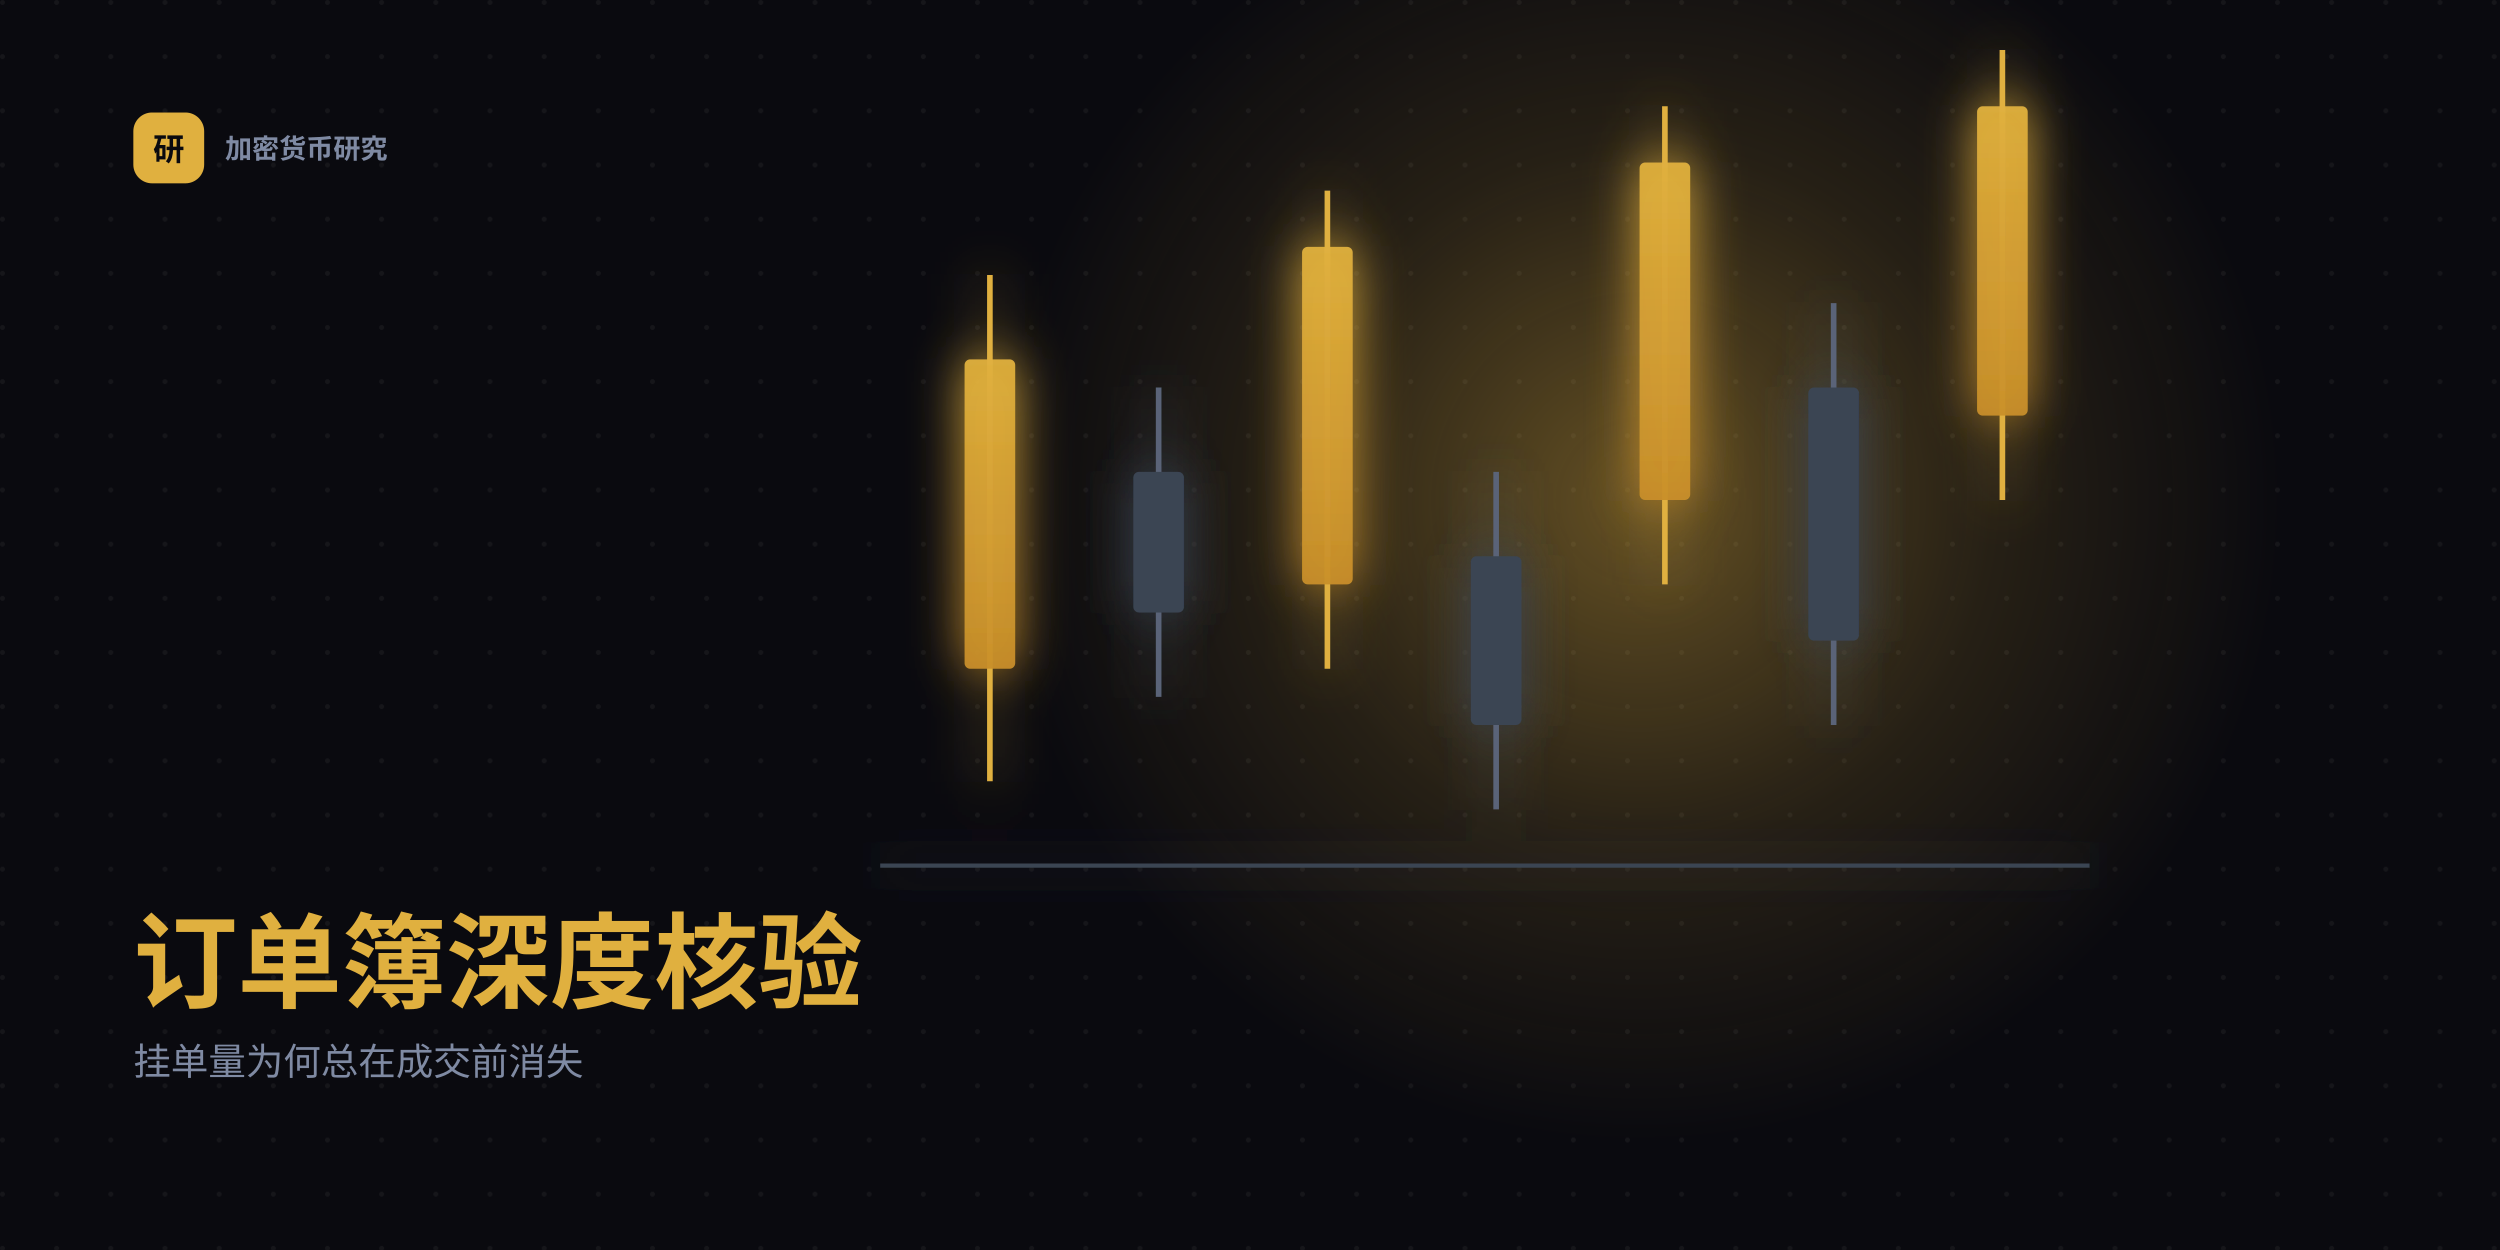
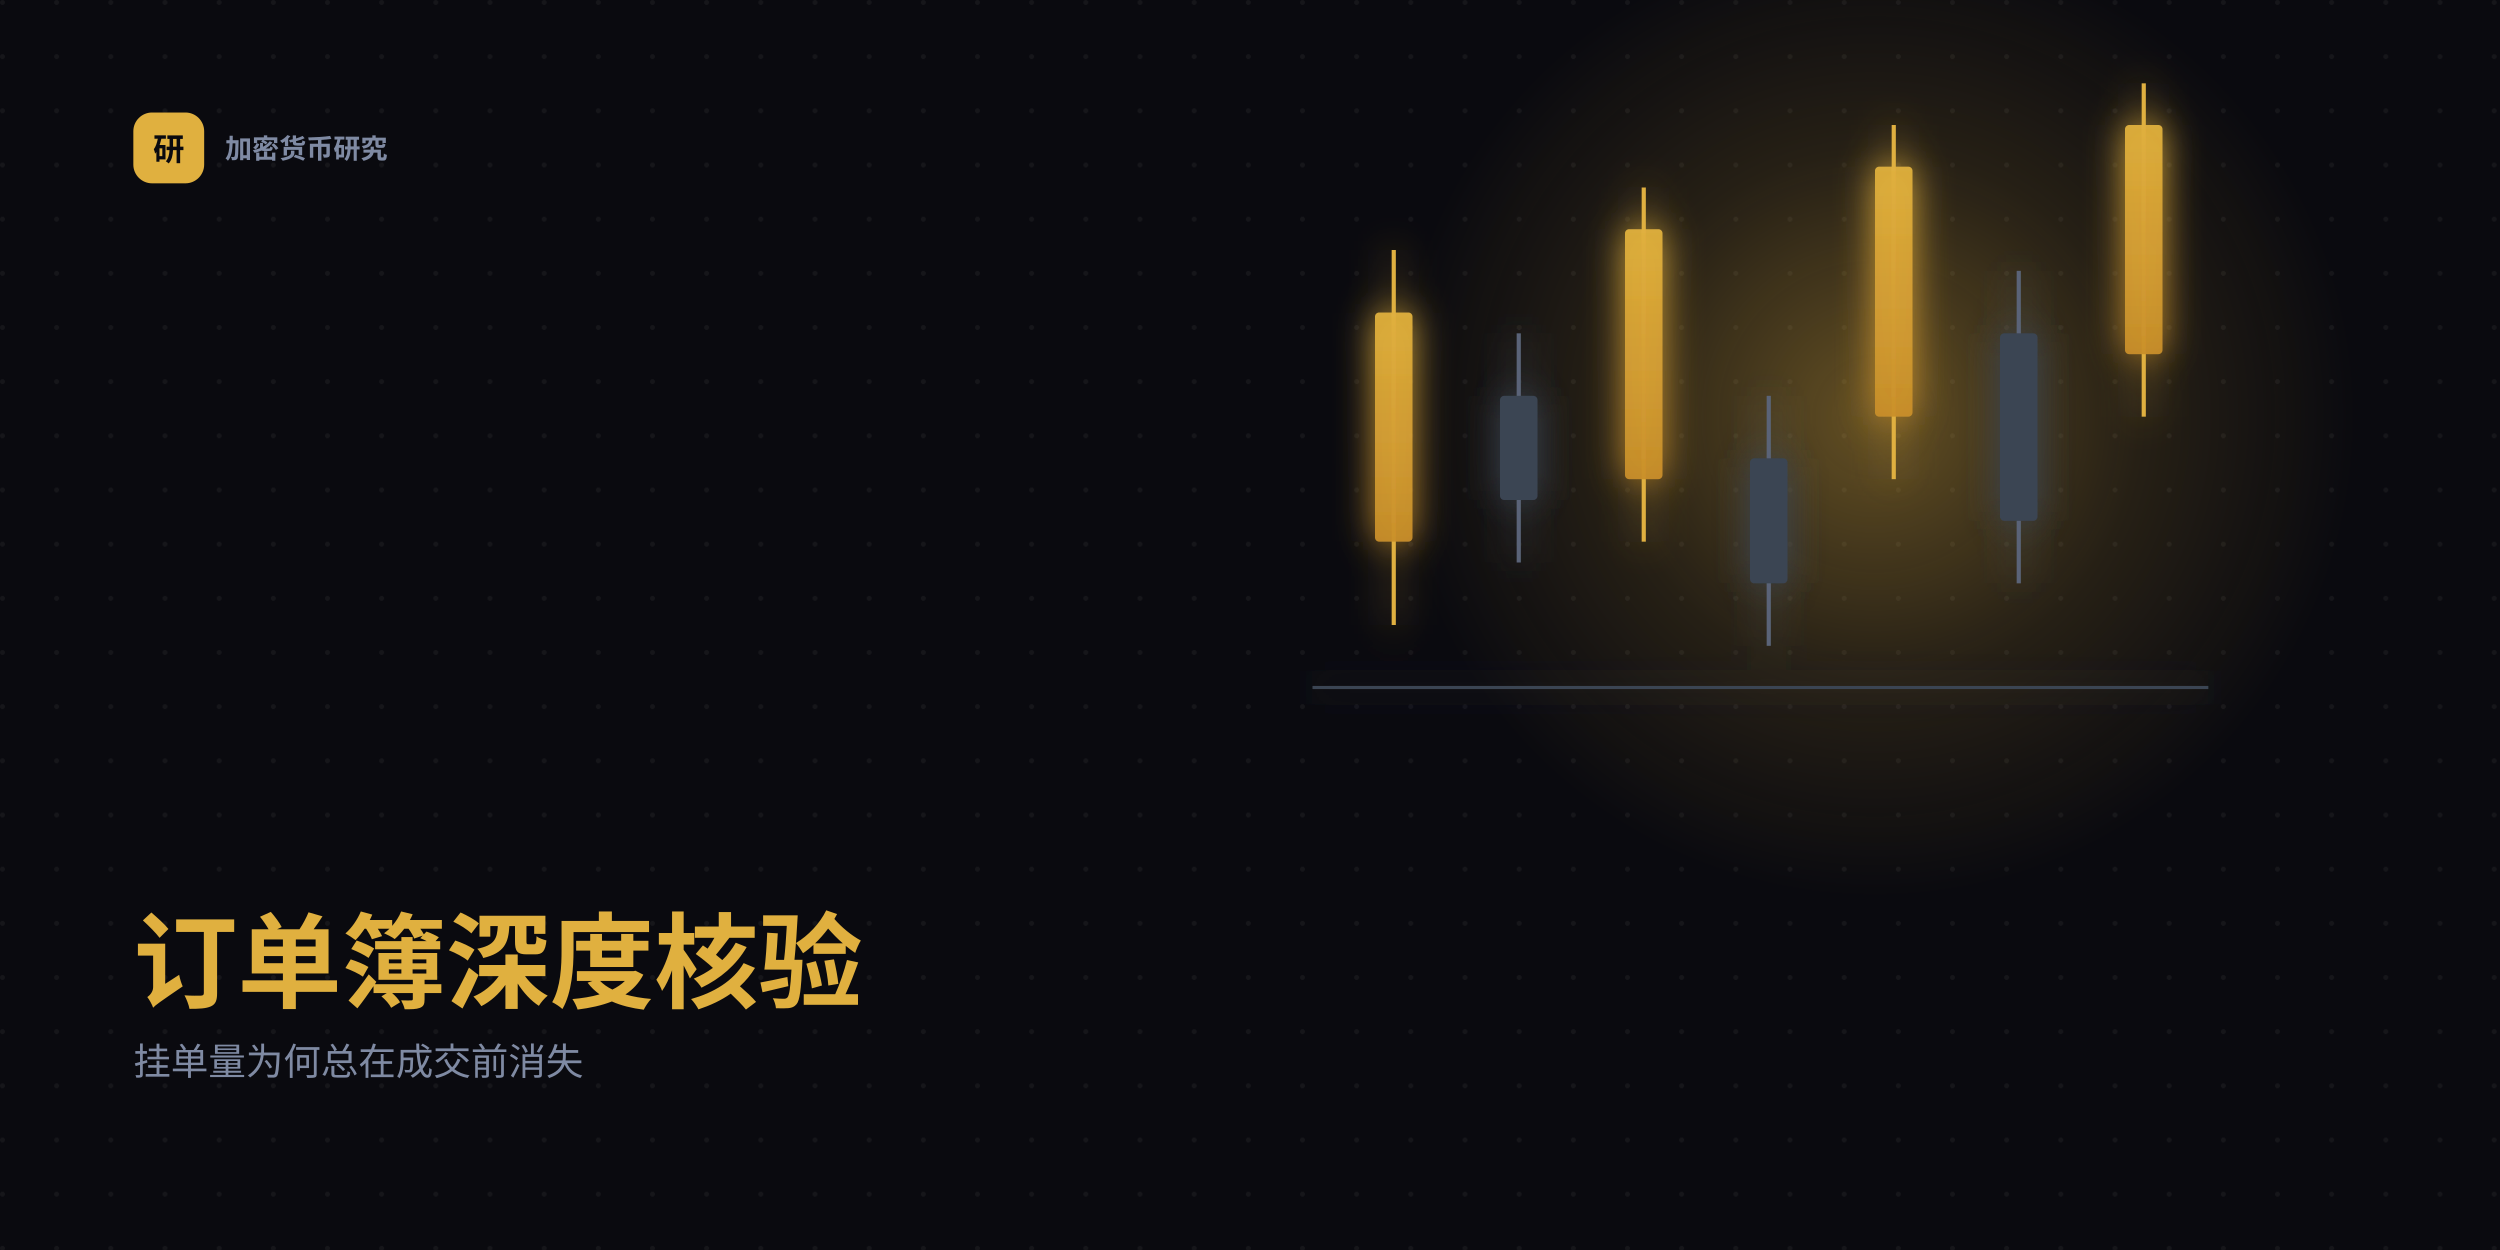
<svg xmlns="http://www.w3.org/2000/svg" viewBox="0 0 1200 600" role="img" aria-label="订单簿深度核验：挂单量为何总在成交前消失 主题配图">
  <defs>
    <radialGradient id="gloworderbookdzh" cx="50%" cy="50%" r="50%">
      <stop offset="0%" stop-color="#e0b03f" stop-opacity="0.42" />
      <stop offset="55%" stop-color="#e0b03f" stop-opacity="0.13" />
      <stop offset="100%" stop-color="#e0b03f" stop-opacity="0" />
    </radialGradient>
    <linearGradient id="barorderbookdzh" x1="0" y1="1" x2="0" y2="0">
      <stop offset="0%" stop-color="#c98f2a" stop-opacity="0.95" />
      <stop offset="100%" stop-color="#e0b03f" stop-opacity="0.95" />
    </linearGradient>
    <filter id="softorderbookdzh" x="-80%" y="-80%" width="260%" height="260%">
      <feGaussianBlur stdDeviation="9" result="b" />
      <feMerge>
        <feMergeNode in="b" />
        <feMergeNode in="SourceGraphic" />
      </feMerge>
    </filter>
    <pattern id="dotsorderbookdzh" width="26" height="26" patternUnits="userSpaceOnUse">
      <circle cx="1.2" cy="1.2" r="1.2" fill="#ffffff" fill-opacity="0.05" />
    </pattern>
  </defs>
  <rect width="1200" height="600" fill="#0a0a0f" />
  <rect width="1200" height="600" fill="url(#dotsorderbookdzh)" />
  <g transform="translate(64,54)">
    <rect x="0" y="0" width="34" height="34" rx="9" fill="#e0b03f" />
    <text x="17" y="23" font-family="'Segoe UI',Arial,sans-serif" font-size="15" font-weight="700" fill="#0a0a0f" text-anchor="middle">研</text>
    <text x="44" y="22" font-family="'Segoe UI',Arial,sans-serif" font-size="13" font-weight="600" fill="#7f8aa3">加密货币研究</text>
  </g>
-   <g transform="translate(-428,-30) scale(1.35)">
-     <circle cx="900" cy="200" r="230" fill="url(#gloworderbookdzh)" />
-     <g filter="url(#softorderbookdzh)">
-       <line x1="630" y1="330" x2="1060" y2="330" stroke="#3a4452" stroke-width="1.5" />
-       <line x1="669" y1="120" x2="669" y2="300" stroke="#e0b03f" stroke-width="2" />
-       <rect x="660" y="150" width="18" height="110" rx="2" fill="url(#barorderbookdzh)" />
-       <line x1="729" y1="160" x2="729" y2="270" stroke="#5a6478" stroke-width="2" />
-       <rect x="720" y="190" width="18" height="50" rx="2" fill="#3a4452" />
-       <line x1="789" y1="90" x2="789" y2="260" stroke="#e0b03f" stroke-width="2" />
-       <rect x="780" y="110" width="18" height="120" rx="2" fill="url(#barorderbookdzh)" />
-       <line x1="849" y1="190" x2="849" y2="310" stroke="#5a6478" stroke-width="2" />
-       <rect x="840" y="220" width="18" height="60" rx="2" fill="#3a4452" />
-       <line x1="909" y1="60" x2="909" y2="230" stroke="#e0b03f" stroke-width="2" />
-       <rect x="900" y="80" width="18" height="120" rx="2" fill="url(#barorderbookdzh)" />
-       <line x1="969" y1="130" x2="969" y2="280" stroke="#5a6478" stroke-width="2" />
-       <rect x="960" y="160" width="18" height="90" rx="2" fill="#3a4452" />
-       <line x1="1029" y1="40" x2="1029" y2="200" stroke="#e0b03f" stroke-width="2" />
-       <rect x="1020" y="60" width="18" height="110" rx="2" fill="url(#barorderbookdzh)" />
-     </g>
+   <circle cx="900" cy="200" r="230" fill="url(#gloworderbookdzh)" />
+   <g filter="url(#softorderbookdzh)">
+     <line x1="630" y1="330" x2="1060" y2="330" stroke="#3a4452" stroke-width="1.5" />
+     <line x1="669" y1="120" x2="669" y2="300" stroke="#e0b03f" stroke-width="2" />
+     <rect x="660" y="150" width="18" height="110" rx="2" fill="url(#barorderbookdzh)" />
+     <line x1="729" y1="160" x2="729" y2="270" stroke="#5a6478" stroke-width="2" />
+     <rect x="720" y="190" width="18" height="50" rx="2" fill="#3a4452" />
+     <line x1="789" y1="90" x2="789" y2="260" stroke="#e0b03f" stroke-width="2" />
+     <rect x="780" y="110" width="18" height="120" rx="2" fill="url(#barorderbookdzh)" />
+     <line x1="849" y1="190" x2="849" y2="310" stroke="#5a6478" stroke-width="2" />
+     <rect x="840" y="220" width="18" height="60" rx="2" fill="#3a4452" />
+     <line x1="909" y1="60" x2="909" y2="230" stroke="#e0b03f" stroke-width="2" />
+     <rect x="900" y="80" width="18" height="120" rx="2" fill="url(#barorderbookdzh)" />
+     <line x1="969" y1="130" x2="969" y2="280" stroke="#5a6478" stroke-width="2" />
+     <rect x="960" y="160" width="18" height="90" rx="2" fill="#3a4452" />
+     <line x1="1029" y1="40" x2="1029" y2="200" stroke="#e0b03f" stroke-width="2" />
+     <rect x="1020" y="60" width="18" height="110" rx="2" fill="url(#barorderbookdzh)" />
  </g>
  <g font-family="'Segoe UI',Arial,sans-serif" font-weight="800">
    <text font-size="50" fill="#e0b03f">
      <tspan x="64" y="480">订单簿深度核验</tspan>
    </text>
  </g>
  <text x="64" y="516" font-family="'Segoe UI',Arial,sans-serif" font-size="18" fill="#7f8aa3">挂单量为何总在成交前消失</text>
</svg>
